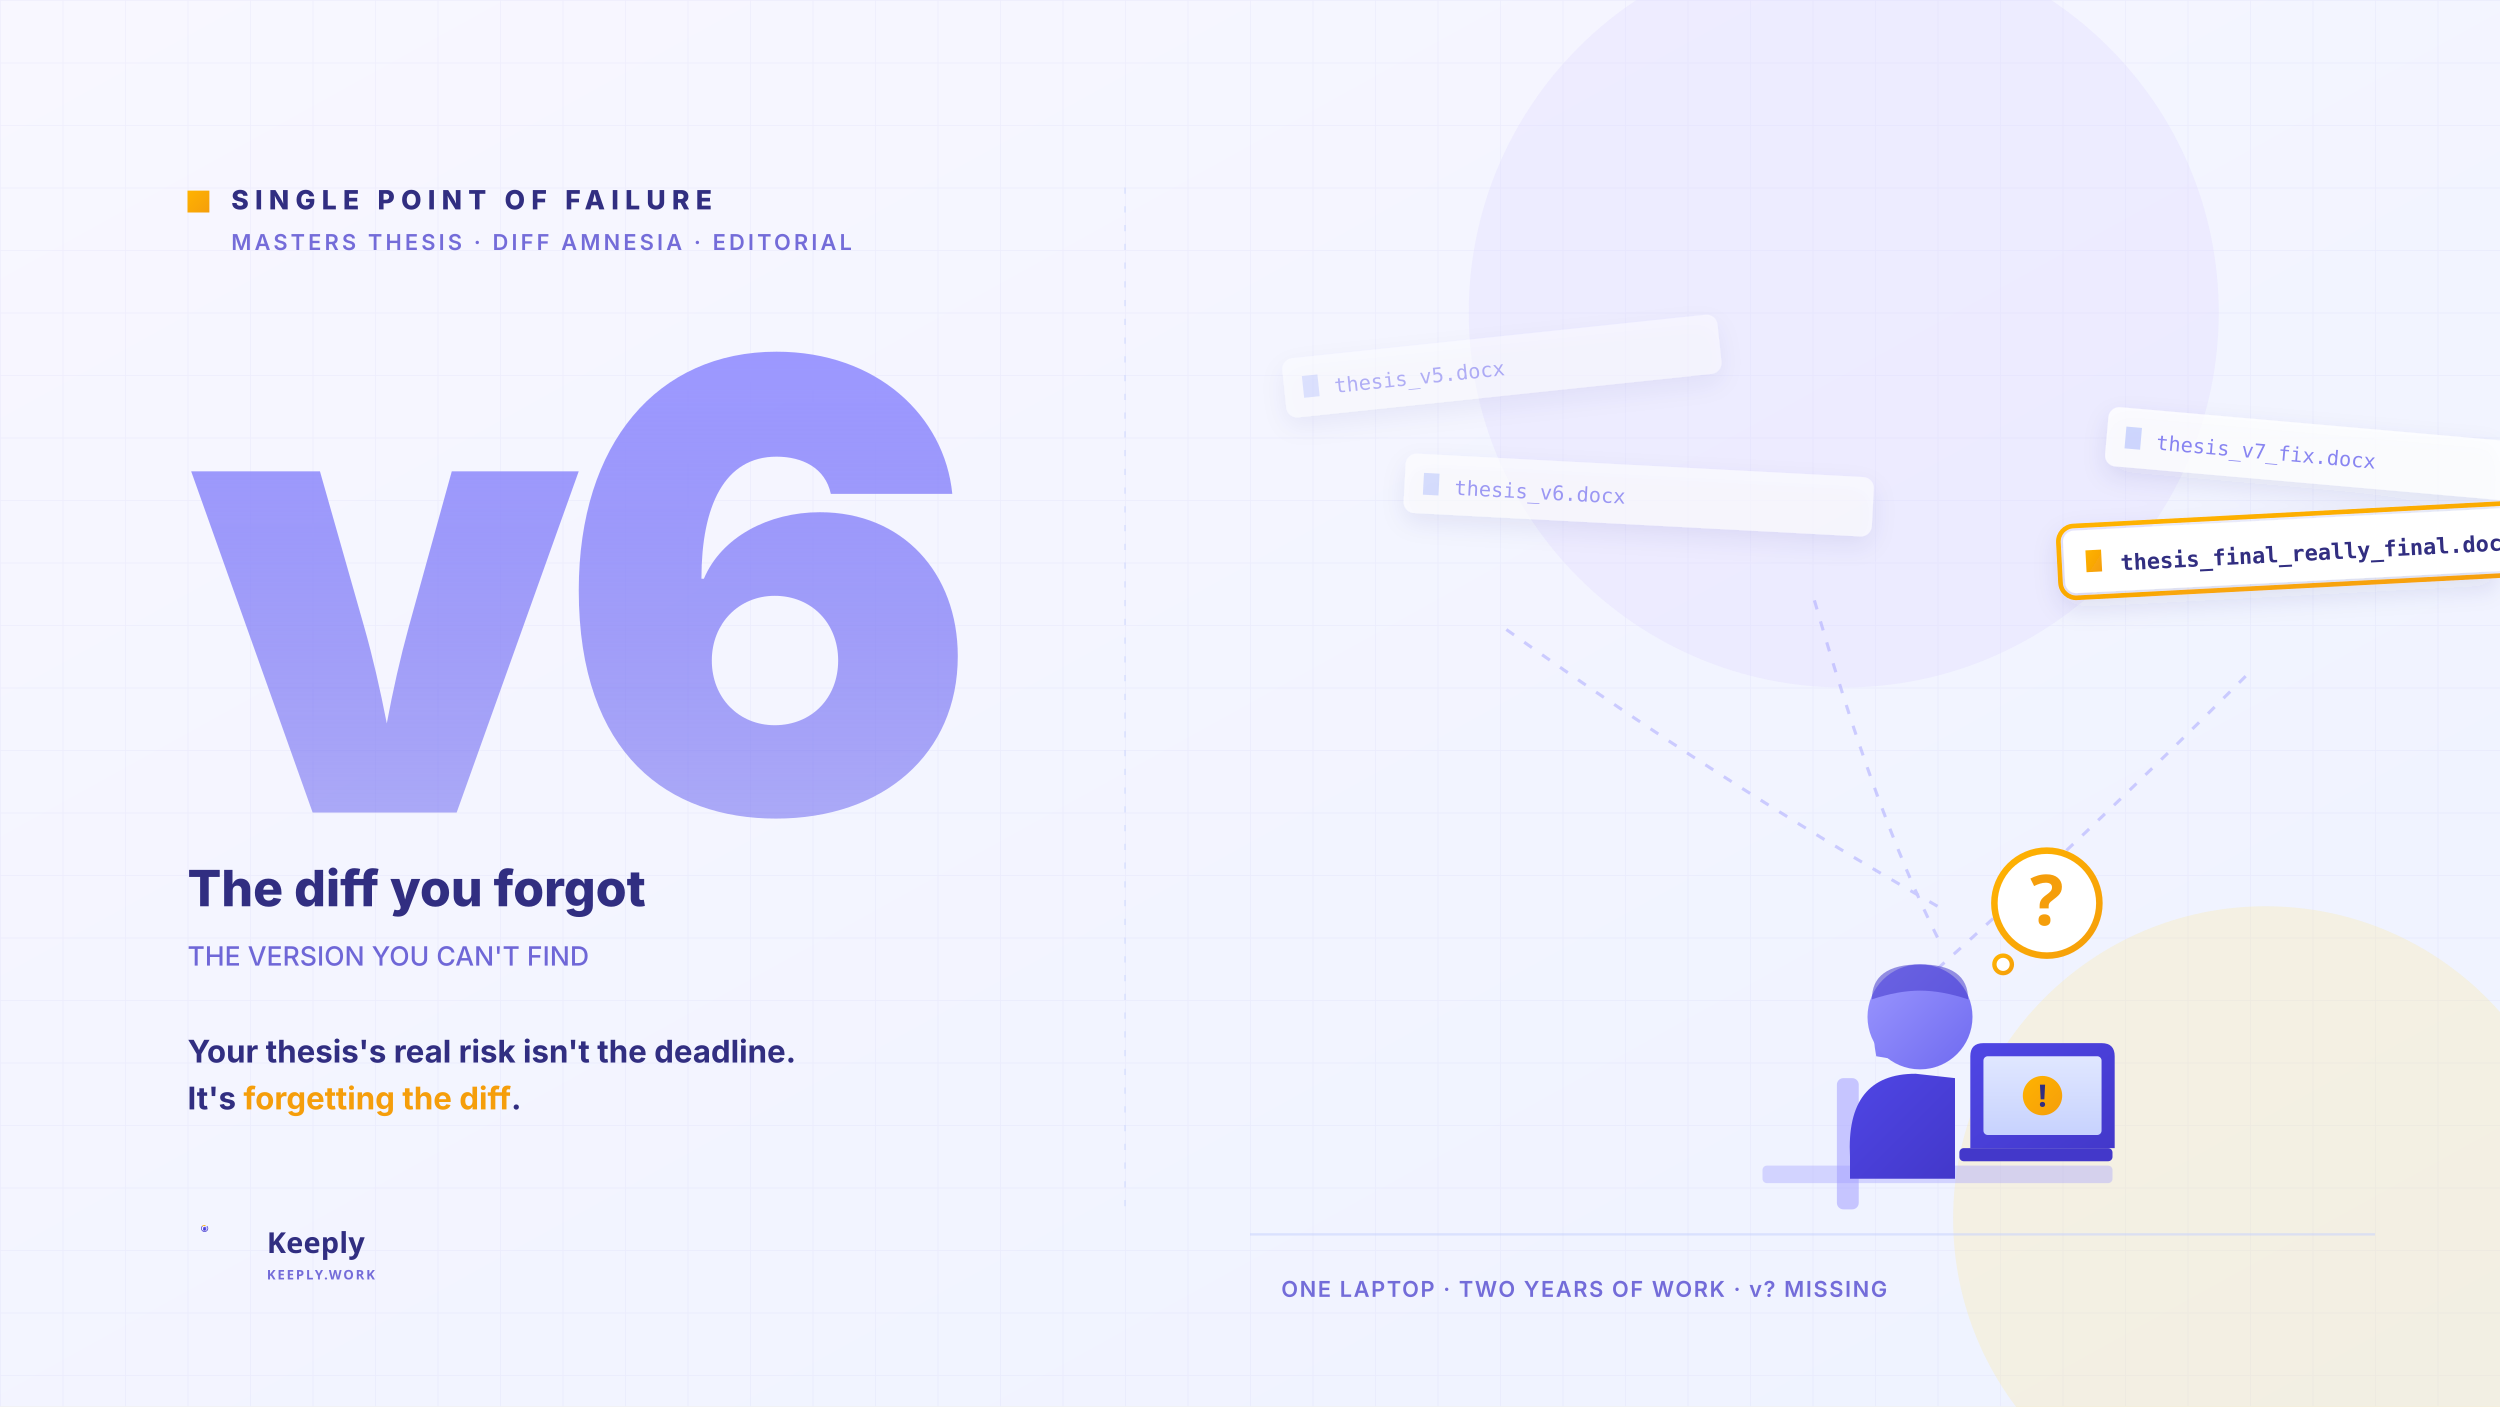
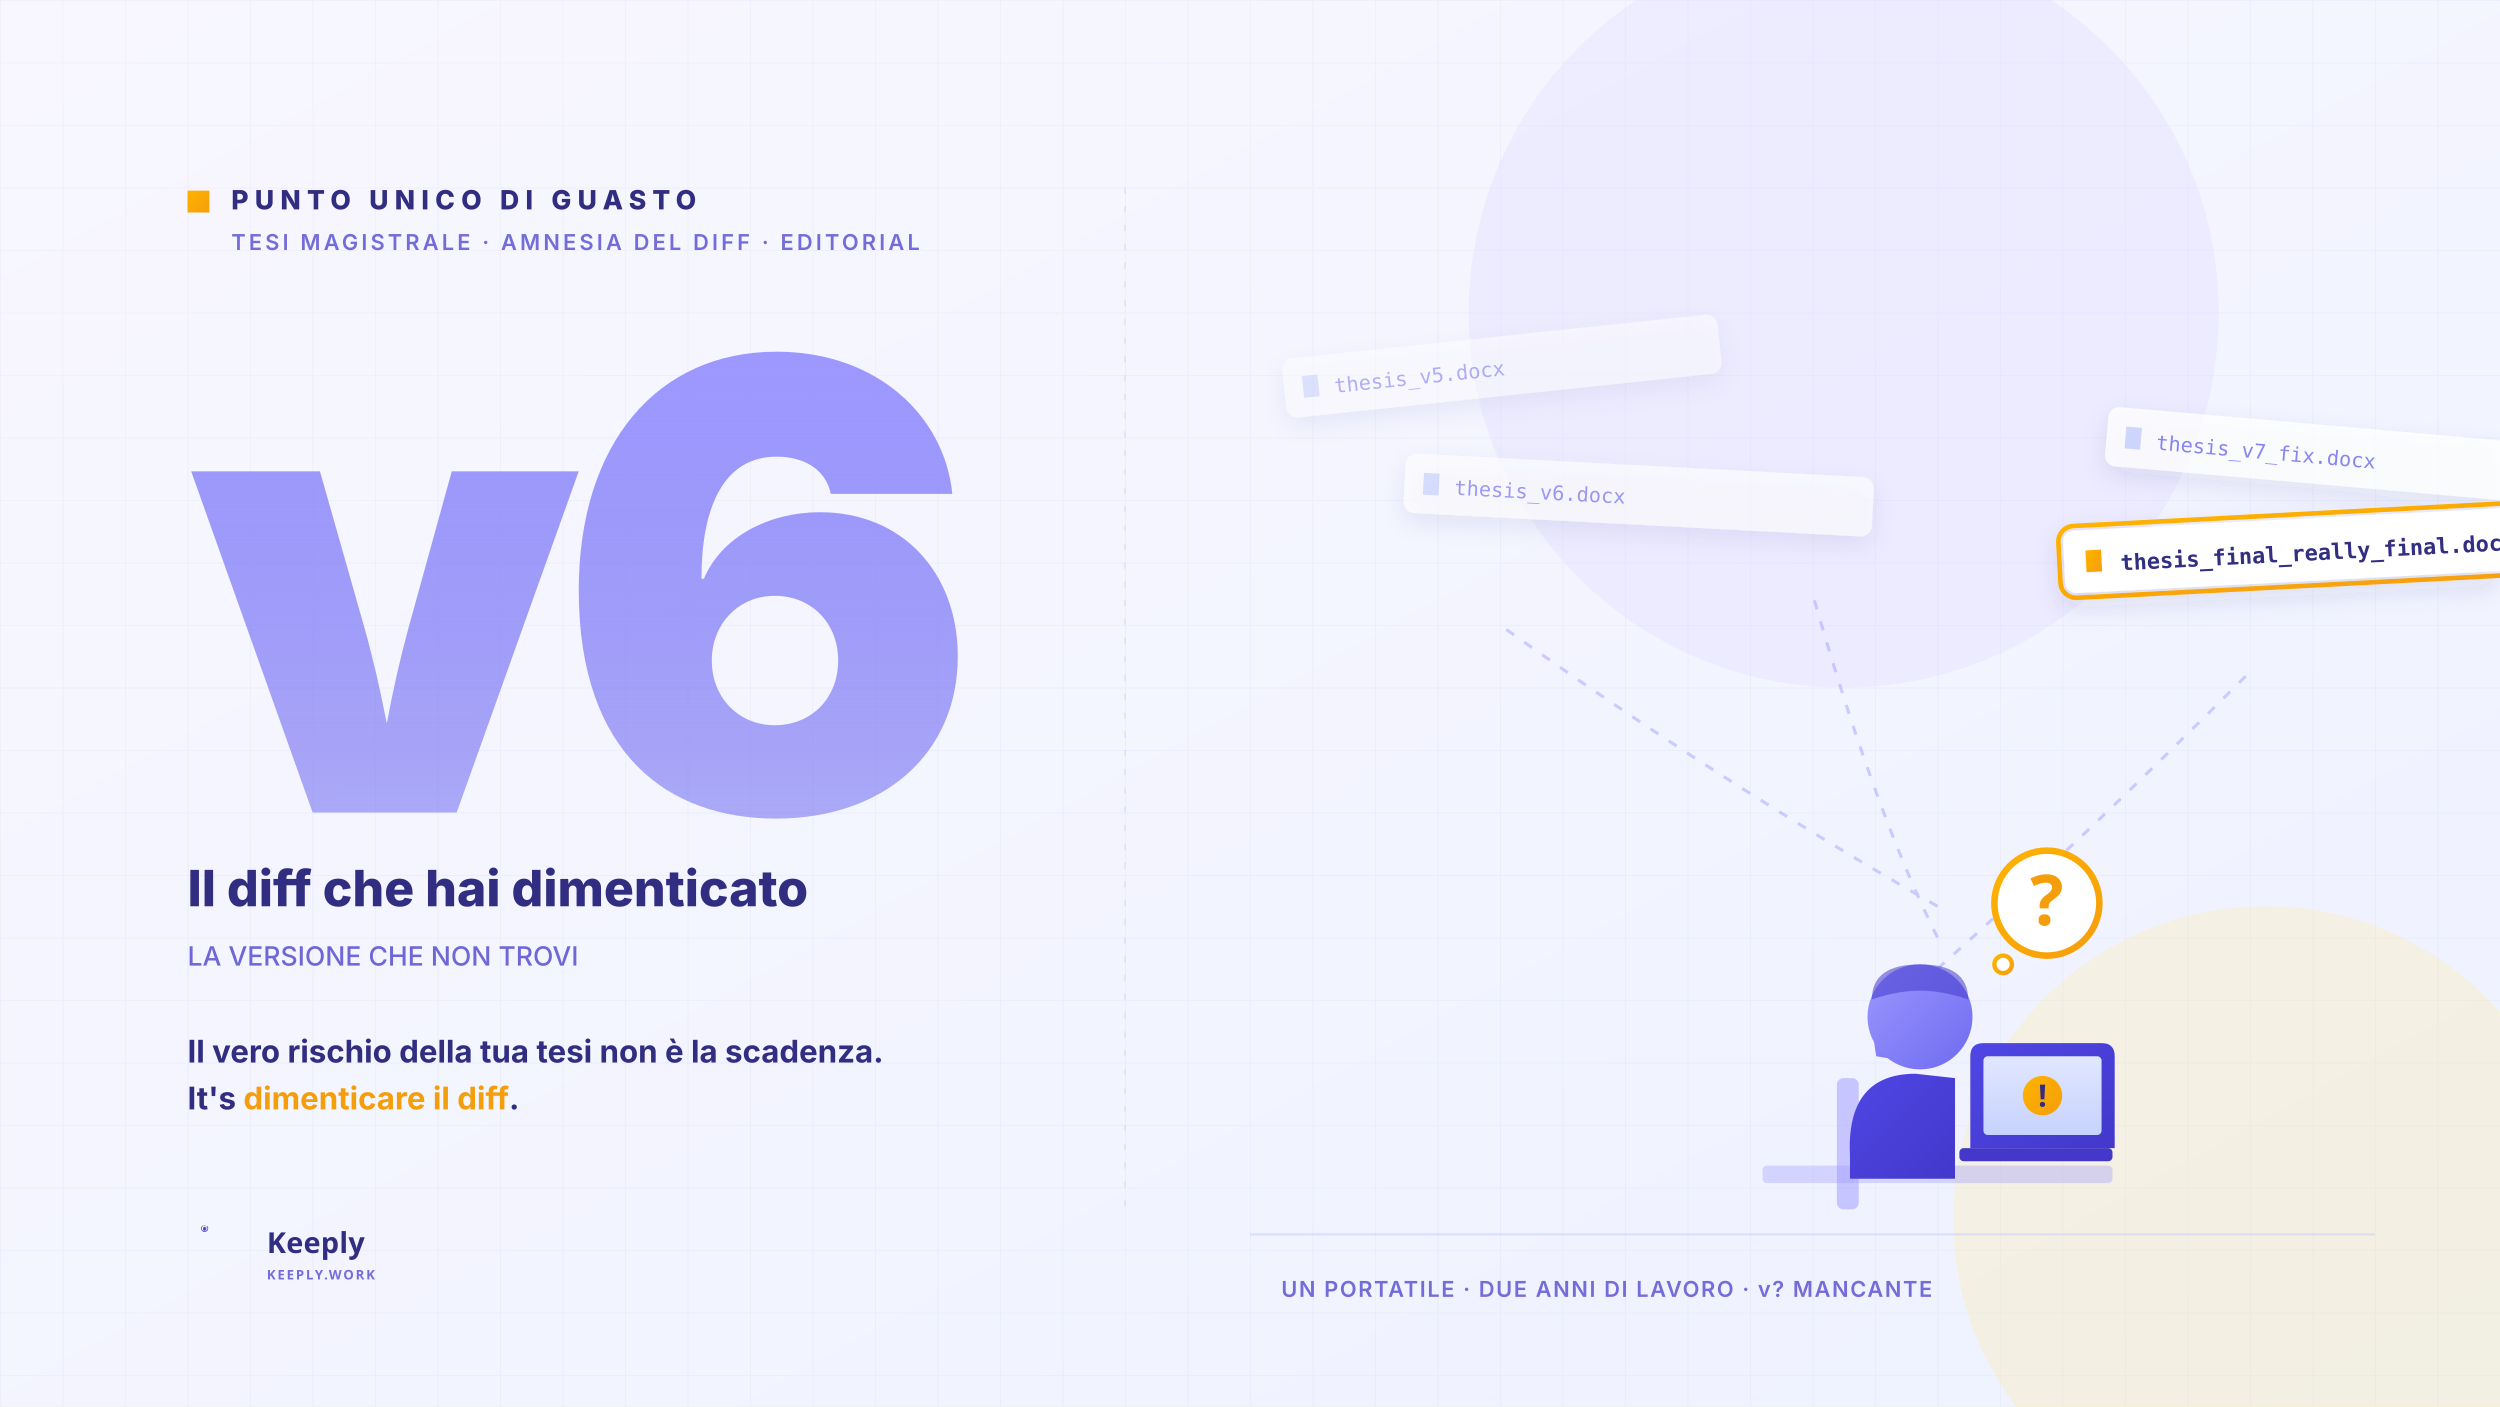
- <svg xmlns="http://www.w3.org/2000/svg" viewBox="0 0 1600 900" fill="none" font-family="'Inter','SF Pro Display',-apple-system,system-ui,sans-serif">
+ <svg xmlns="http://www.w3.org/2000/svg" viewBox="0 0 1600 900" fill="none" font-family="'Inter','Noto Sans','SF Pro Display',-apple-system,system-ui,sans-serif">
  <defs>
    <linearGradient id="grad-indigo" x1="0" y1="0" x2="1" y2="1">
      <stop offset="0" stop-color="#4F46E5" />
      <stop offset="1" stop-color="#4338CA" />
    </linearGradient>
    <linearGradient id="grad-indigo-deep" x1="0" y1="0" x2="1" y2="1">
      <stop offset="0" stop-color="#4338CA" />
      <stop offset="1" stop-color="#312E81" />
    </linearGradient>
    <linearGradient id="grad-indigo-soft" x1="0" y1="0" x2="1" y2="1">
      <stop offset="0" stop-color="#9C98FF" />
      <stop offset="1" stop-color="#6F6AF0" />
    </linearGradient>
    <linearGradient id="grad-amber" x1="0" y1="0" x2="1" y2="1">
      <stop offset="0" stop-color="#FFB300" />
      <stop offset="1" stop-color="#F59E0B" />
    </linearGradient>
    <linearGradient id="grad-paper" x1="0" y1="0" x2="1" y2="1">
      <stop offset="0" stop-color="#F8F7FF" />
      <stop offset="1" stop-color="#EEF2FF" />
    </linearGradient>
    <linearGradient id="grad-screen" x1="0" y1="0" x2="0" y2="1">
      <stop offset="0" stop-color="#E0E7FF" />
      <stop offset="1" stop-color="#C7D2FE" />
    </linearGradient>
    <linearGradient id="grad-number-faded" x1="0" y1="0" x2="0" y2="1">
      <stop offset="0" stop-color="#9C98FF" />
      <stop offset="1" stop-color="#6F6AF0" stop-opacity="0.55" />
    </linearGradient>
    <pattern id="pat-grid" x="0" y="0" width="40" height="40" patternUnits="userSpaceOnUse">
      <path d="M 40 0 L 0 0 0 40" fill="none" stroke="#4338CA" stroke-width="1" opacity="0.05" />
    </pattern>
    <filter id="soft-shadow" x="-10%" y="-10%" width="120%" height="120%">
      <feDropShadow dx="0" dy="6" stdDeviation="8" flood-color="#312E81" flood-opacity="0.12" />
    </filter>
  </defs>
  <symbol id="person-anxious" viewBox="0 0 200 240">
    <rect x="20" y="190" width="160" height="8" rx="2" fill="#9C98FF" opacity="0.35" />
    <rect x="110" y="182" width="70" height="6" rx="2" fill="#4338CA" />
    <path d="M115 182 L115 140 Q115 134 121 134 L175 134 Q181 134 181 140 L181 182 Z" fill="url(#grad-indigo)" />
    <rect x="121" y="140" width="54" height="36" rx="2" fill="url(#grad-screen)" />
    <circle cx="148" cy="158" r="9" fill="url(#grad-amber)" />
    <text x="148" y="163" font-size="14" font-weight="900" text-anchor="middle" fill="#312E81" font-family="system-ui,sans-serif">!</text>
    <rect x="54" y="150" width="10" height="60" rx="3" fill="#9C98FF" opacity="0.5" />
    <path d="M60 186 Q58 148 90 148 L108 150 Q108 186 108 196 L60 196 Z" fill="url(#grad-indigo)" />
    <path d="M72 140 Q66 108 88 100 L92 110 Q78 118 84 142 Z" fill="url(#grad-indigo-soft)" />
    <circle cx="92" cy="122" r="24" fill="url(#grad-indigo-soft)" />
    <path d="M70 114 Q70 98 92 98 Q114 98 114 114 Q102 110 92 110 Q82 110 70 114 Z" fill="#4338CA" opacity="0.55" />
    <circle cx="150" cy="70" r="24" fill="#ffffff" stroke="url(#grad-amber)" stroke-width="3" />
    <text x="150" y="80" font-size="32" font-weight="900" text-anchor="middle" fill="#F59E0B" font-family="system-ui,sans-serif">?</text>
    <circle cx="130" cy="98" r="4" fill="#ffffff" stroke="url(#grad-amber)" stroke-width="2" />
  </symbol>
  <symbol id="keeply-mark" viewBox="0 0 512 512">
    <path d="M396 129C429 159 448 200 448 255C448 363 360 451 252 451C145 451 58 368 56 263C55 206 75 158 111 123" stroke="url(#grad-indigo)" stroke-width="44" stroke-linecap="round" fill="none" />
    <path d="M111 123C145 91 190 72 239 72C253 72 265 73 278 76" stroke="url(#grad-amber)" stroke-width="44" stroke-linecap="round" fill="none" />
    <path d="M236 54L313 79L254 134L236 54Z" fill="url(#grad-amber)" />
    <rect x="220" y="150" width="152" height="206" rx="32" fill="url(#grad-indigo-soft)" opacity="0.48" />
    <rect x="192" y="167" width="152" height="206" rx="32" fill="url(#grad-indigo-soft)" opacity="0.72" />
    <rect x="164" y="184" width="152" height="206" rx="32" fill="url(#grad-indigo)" />
  </symbol>
  <symbol id="keeply-lockup" viewBox="0 0 260 64">
    <g transform="translate(0,4) scale(0.11)">
      <use href="#keeply-mark" />
    </g>
    <text x="66" y="28" font-size="24" font-weight="800" fill="#312E81" font-family="system-ui,sans-serif" letter-spacing="0.2">Keeply</text>
    <text x="66" y="50" font-size="11" font-weight="600" fill="#4338CA" opacity="0.72" font-family="system-ui,sans-serif" letter-spacing="1.5">KEEPLY.WORK</text>
  </symbol>
  <rect width="1600" height="900" fill="url(#grad-paper)" />
  <rect width="1600" height="900" fill="url(#pat-grid)" />
  <circle cx="1450" cy="780" r="200" fill="#FDE68A" opacity="0.24" />
  <circle cx="1180" cy="200" r="240" fill="#DDD6FE" opacity="0.30" />
  <line x1="720" y1="120" x2="720" y2="780" stroke="#C7D2FE" stroke-width="1" opacity="0.55" stroke-dasharray="4 8" />
  <g transform="translate(120, 120)">
    <rect x="0" y="2" width="14" height="14" fill="url(#grad-amber)" />
-     <text x="28" y="14" font-size="17" font-weight="800" fill="#312E81" letter-spacing="4">SINGLE POINT OF FAILURE</text>
-     <text x="28" y="40" font-size="14" font-weight="600" fill="#4338CA" opacity="0.72" letter-spacing="2">MASTERS THESIS · DIFF AMNESIA · EDITORIAL</text>
+     <text x="28" y="14" font-size="17" font-weight="800" fill="#312E81" letter-spacing="4">PUNTO UNICO DI GUASTO</text>
+     <text x="28" y="40" font-size="14" font-weight="600" fill="#4338CA" opacity="0.72" letter-spacing="2">TESI MAGISTRALE · AMNESIA DEL DIFF · EDITORIAL</text>
  </g>
  <g transform="translate(120, 210)">
    <text x="0" y="310" font-size="400" font-weight="900" fill="url(#grad-number-faded)" letter-spacing="-16">v6</text>
    <path d="M20 180 L420 180" stroke="url(#grad-amber)" stroke-width="14" stroke-linecap="round" opacity="0.92" />
  </g>
  <g transform="translate(120, 580)">
-     <text x="0" y="0" font-size="32" font-weight="800" fill="#312E81">The diff you forgot</text>
-     <text x="0" y="38" font-size="17" font-weight="500" fill="#4338CA" opacity="0.75">THE VERSION YOU CAN'T FIND</text>
+     <text x="0" y="0" font-size="32" font-weight="800" fill="#312E81">Il diff che hai dimenticato</text>
+     <text x="0" y="38" font-size="17" font-weight="500" fill="#4338CA" opacity="0.75">LA VERSIONE CHE NON TROVI</text>
  </g>
  <g transform="translate(120, 680)">
-     <text x="0" y="0" font-size="20" font-weight="700" fill="#312E81">Your thesis's real risk isn't the deadline.</text>
-     <text x="0" y="30" font-size="20" font-weight="700" fill="#312E81">It's <tspan fill="#F59E0B">forgetting the diff</tspan>.</text>
+     <text x="0" y="0" font-size="20" font-weight="700" fill="#312E81">Il vero rischio della tua tesi non è la scadenza.</text>
+     <text x="0" y="30" font-size="20" font-weight="700" fill="#312E81">It's <tspan fill="#F59E0B">dimenticare il diff</tspan>.</text>
  </g>
  <use href="#keeply-lockup" x="120" y="780" width="200" height="50" />
  <g stroke="#9C98FF" stroke-width="2" stroke-dasharray="6 8" fill="none" opacity="0.45">
    <path d="M1240 580 Q1100 500 960 400" />
    <path d="M1240 600 Q1200 520 1160 380" />
    <path d="M1240 620 Q1330 540 1440 430" />
  </g>
  <g filter="url(#soft-shadow)">
    <g transform="translate(820, 230) rotate(-6)" opacity="0.48">
      <rect width="280" height="38" rx="7" fill="#ffffff" />
      <rect x="12" y="12" width="10" height="14" fill="#C7D2FE" />
      <text x="32" y="25" font-size="13" font-weight="500" fill="#6F6AF0" font-family="'JetBrains Mono',monospace">thesis_v5.docx</text>
    </g>
    <g transform="translate(900, 290) rotate(3)" opacity="0.62">
      <rect width="300" height="38" rx="7" fill="#ffffff" />
      <rect x="12" y="12" width="10" height="14" fill="#C7D2FE" />
      <text x="32" y="25" font-size="13" font-weight="500" fill="#6F6AF0" font-family="'JetBrains Mono',monospace">thesis_v6.docx</text>
    </g>
    <g transform="translate(1350, 260) rotate(5)" opacity="0.78">
      <rect width="300" height="38" rx="7" fill="#ffffff" />
      <rect x="12" y="12" width="10" height="14" fill="#C7D2FE" />
      <text x="32" y="25" font-size="13" font-weight="500" fill="#6F6AF0" font-family="'JetBrains Mono',monospace">thesis_v7_fix.docx</text>
    </g>
    <g transform="translate(1320, 340) rotate(-3)">
      <rect x="-3" y="-3" width="346" height="46" rx="10" fill="none" stroke="url(#grad-amber)" stroke-width="3" />
      <rect width="340" height="40" rx="7" fill="#ffffff" />
      <rect x="14" y="13" width="10" height="14" fill="url(#grad-amber)" />
      <text x="36" y="27" font-size="14" font-weight="700" fill="#312E81" font-family="'JetBrains Mono',monospace">thesis_final_really_final.docx</text>
    </g>
  </g>
  <use href="#person-anxious" x="1100" y="480" width="280" height="336" />
  <line x1="800" y1="790" x2="1520" y2="790" stroke="#C7D2FE" stroke-width="1.5" opacity="0.55" />
  <g transform="translate(820, 830)">
-     <text x="0" y="0" font-size="14" font-weight="600" fill="#4338CA" opacity="0.72" letter-spacing="1">ONE LAPTOP  ·  TWO YEARS OF WORK  ·  v? MISSING</text>
+     <text x="0" y="0" font-size="14" font-weight="600" fill="#4338CA" opacity="0.72" letter-spacing="1">UN PORTATILE  ·  DUE ANNI DI LAVORO  ·  v? MANCANTE</text>
  </g>
</svg>
